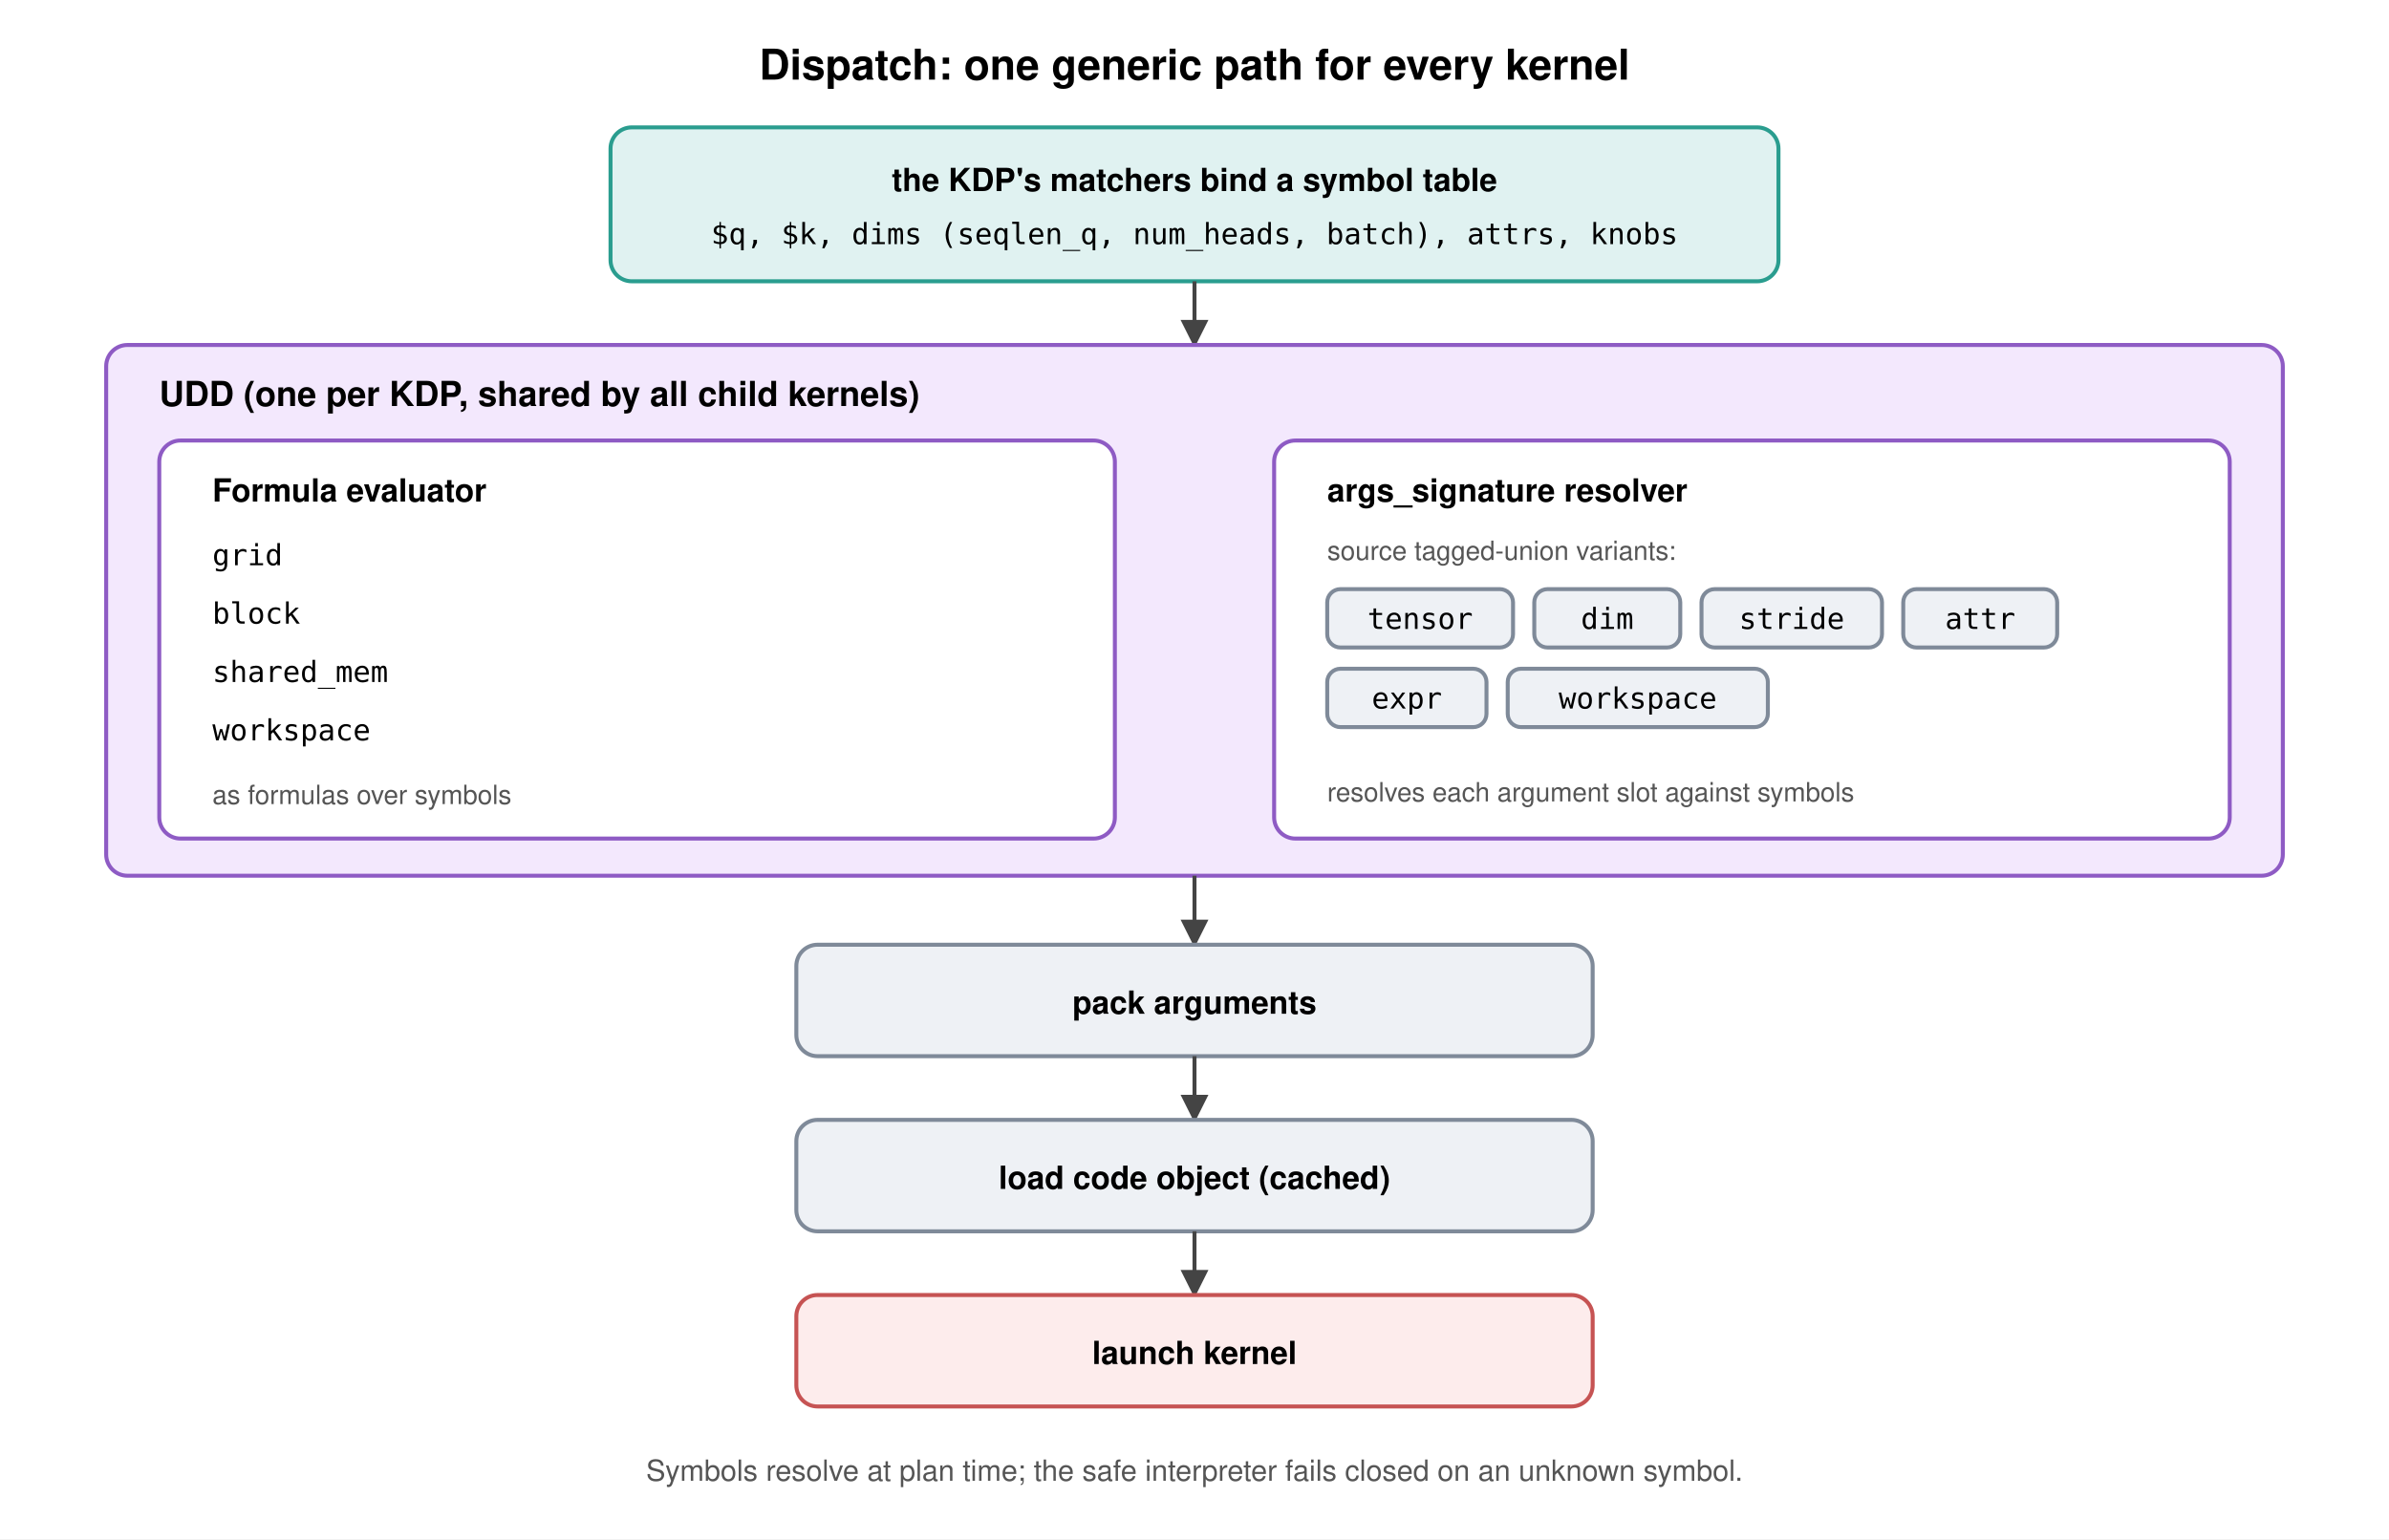
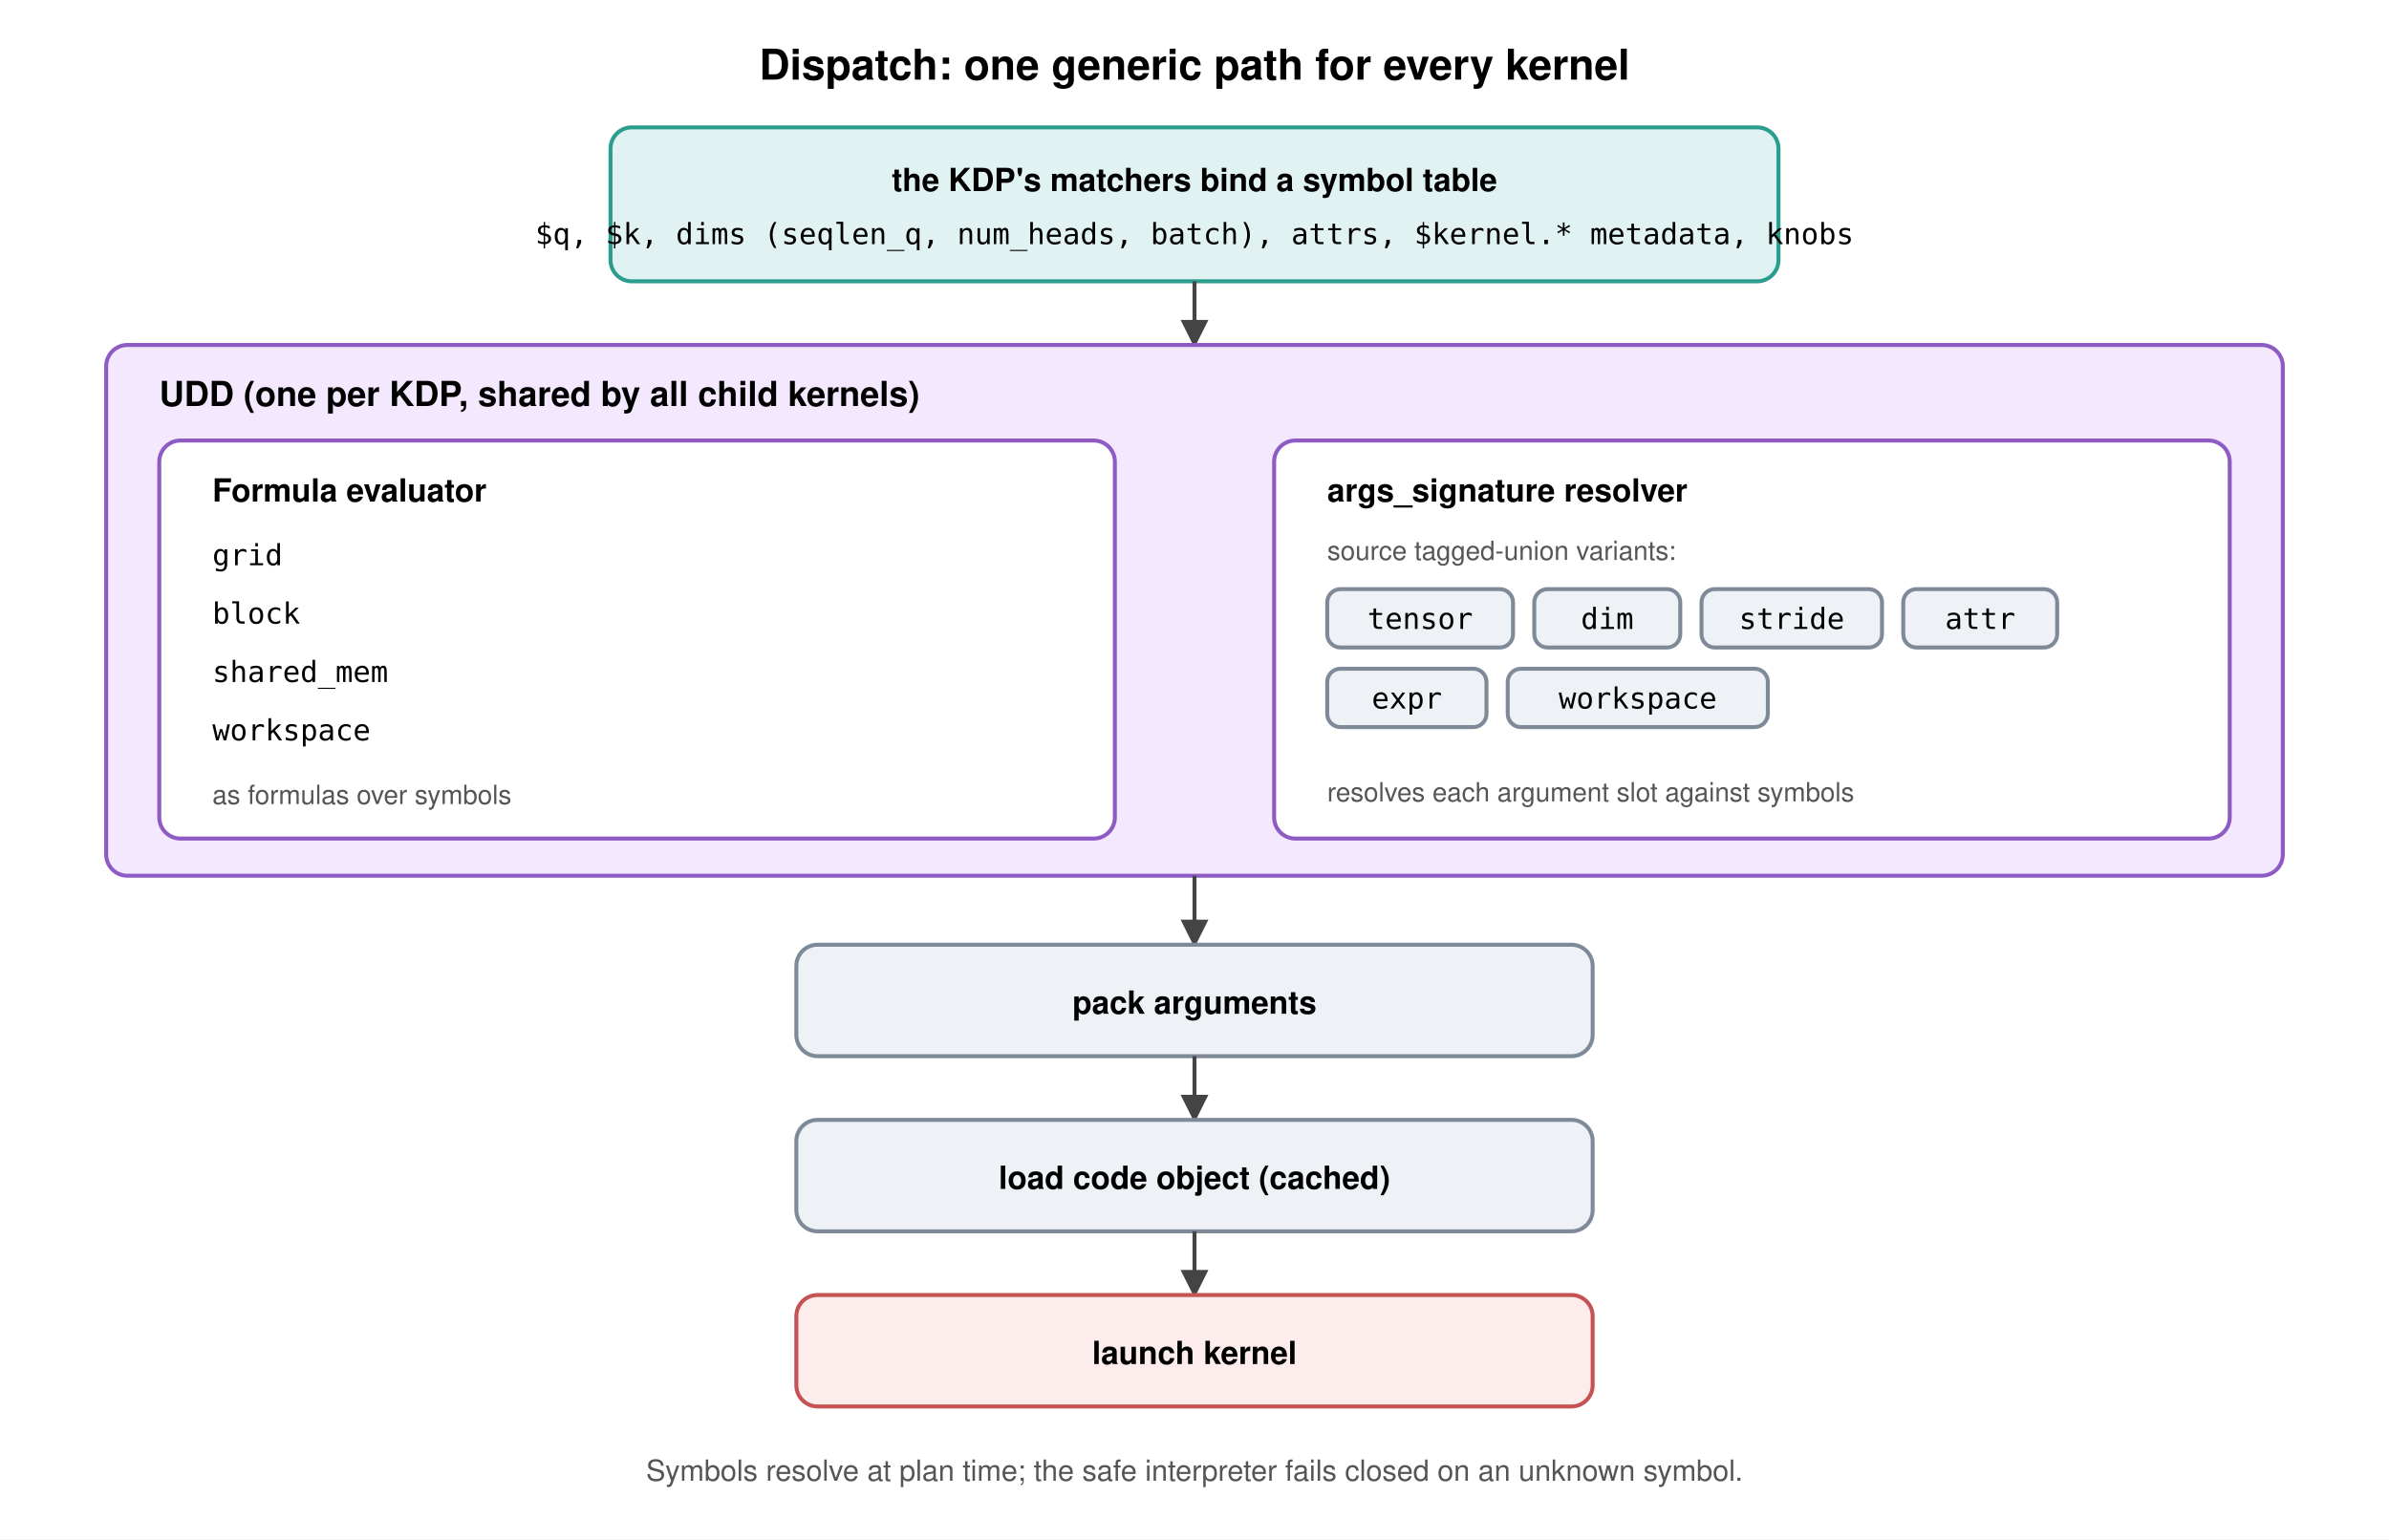
<svg xmlns="http://www.w3.org/2000/svg" viewBox="0 0 900 580" width="900" height="580" font-family="'Segoe UI', Helvetica, Arial, sans-serif" font-size="13">
  <rect x="0" y="0" width="100%" height="100%" fill="#ffffff" />
  <defs>
    <marker id="arrowDF" viewBox="0 0 10 10" refX="9" refY="5" markerWidth="7" markerHeight="7" orient="auto-start-reverse">
      <path d="M0 0 L10 5 L0 10 z" fill="#444" />
    </marker>
  </defs>
  <text x="450" y="30" text-anchor="middle" font-size="16" font-weight="700">Dispatch: one generic path for every kernel</text>
  <rect x="230" y="48" width="440" height="58" rx="8" fill="#e0f2f1" stroke="#2a9d8f" stroke-width="1.5" />
  <text x="450" y="72" text-anchor="middle" font-size="12" font-weight="600">the KDP's matchers bind a symbol table</text>
-   <text x="450" y="92" text-anchor="middle" font-family="Consolas, monospace" font-size="11">$q, $k, dims (seqlen_q, num_heads, batch), attrs, knobs</text>
+   <text x="450" y="92" text-anchor="middle" font-family="Consolas, monospace" font-size="11">$q, $k, dims (seqlen_q, num_heads, batch), attrs, $kernel.* metadata, knobs</text>
  <line x1="450" y1="106" x2="450" y2="130" stroke="#444" stroke-width="1.5" marker-end="url(#arrowDF)" />
  <rect x="40" y="130" width="820" height="200" rx="8" fill="#f3e8fd" stroke="#8e5bc4" stroke-width="1.5" />
  <text x="60" y="153" font-size="13" font-weight="700">UDD  (one per KDP, shared by all child kernels)</text>
  <rect x="60" y="166" width="360" height="150" rx="8" fill="#ffffff" stroke="#8e5bc4" stroke-width="1.5" />
  <text x="80" y="189" font-size="12" font-weight="600">Formula evaluator</text>
  <text x="80" y="213" font-family="Consolas, monospace" font-size="11">grid</text>
  <text x="80" y="235" font-family="Consolas, monospace" font-size="11">block</text>
  <text x="80" y="257" font-family="Consolas, monospace" font-size="11">shared_mem</text>
  <text x="80" y="279" font-family="Consolas, monospace" font-size="11">workspace</text>
  <text x="80" y="303" font-size="10" fill="#555">as formulas over symbols</text>
  <rect x="480" y="166" width="360" height="150" rx="8" fill="#ffffff" stroke="#8e5bc4" stroke-width="1.5" />
  <text x="500" y="189" font-size="12" font-weight="600">args_signature resolver</text>
  <text x="500" y="211" font-size="10" fill="#555">source tagged-union variants:</text>
  <rect x="500" y="222" width="70" height="22" rx="5" fill="#eef1f5" stroke="#7f8a99" stroke-width="1.5" />
  <text x="535" y="237" text-anchor="middle" font-family="Consolas, monospace" font-size="11">tensor</text>
  <rect x="578" y="222" width="55" height="22" rx="5" fill="#eef1f5" stroke="#7f8a99" stroke-width="1.5" />
  <text x="605.5" y="237" text-anchor="middle" font-family="Consolas, monospace" font-size="11">dim</text>
  <rect x="641" y="222" width="68" height="22" rx="5" fill="#eef1f5" stroke="#7f8a99" stroke-width="1.5" />
  <text x="675" y="237" text-anchor="middle" font-family="Consolas, monospace" font-size="11">stride</text>
  <rect x="717" y="222" width="58" height="22" rx="5" fill="#eef1f5" stroke="#7f8a99" stroke-width="1.5" />
  <text x="746" y="237" text-anchor="middle" font-family="Consolas, monospace" font-size="11">attr</text>
  <rect x="500" y="252" width="60" height="22" rx="5" fill="#eef1f5" stroke="#7f8a99" stroke-width="1.5" />
  <text x="530" y="267" text-anchor="middle" font-family="Consolas, monospace" font-size="11">expr</text>
  <rect x="568" y="252" width="98" height="22" rx="5" fill="#eef1f5" stroke="#7f8a99" stroke-width="1.5" />
  <text x="617" y="267" text-anchor="middle" font-family="Consolas, monospace" font-size="11">workspace</text>
  <text x="500" y="302" font-size="10" fill="#555">resolves each argument slot against symbols</text>
  <line x1="450" y1="330" x2="450" y2="356" stroke="#444" stroke-width="1.5" marker-end="url(#arrowDF)" />
  <rect x="300" y="356" width="300" height="42" rx="8" fill="#eef1f5" stroke="#7f8a99" stroke-width="1.5" />
  <text x="450" y="382" text-anchor="middle" font-size="12" font-weight="600">pack arguments</text>
  <line x1="450" y1="398" x2="450" y2="422" stroke="#444" stroke-width="1.5" marker-end="url(#arrowDF)" />
  <rect x="300" y="422" width="300" height="42" rx="8" fill="#eef1f5" stroke="#7f8a99" stroke-width="1.5" />
  <text x="450" y="448" text-anchor="middle" font-size="12" font-weight="600">load code object (cached)</text>
  <line x1="450" y1="464" x2="450" y2="488" stroke="#444" stroke-width="1.5" marker-end="url(#arrowDF)" />
  <rect x="300" y="488" width="300" height="42" rx="8" fill="#fdecec" stroke="#c65353" stroke-width="1.5" />
  <text x="450" y="514" text-anchor="middle" font-size="12" font-weight="600">launch kernel</text>
  <text x="450" y="558" text-anchor="middle" font-size="11" fill="#555">Symbols resolve at plan time; the safe interpreter fails closed on an unknown symbol.</text>
</svg>
